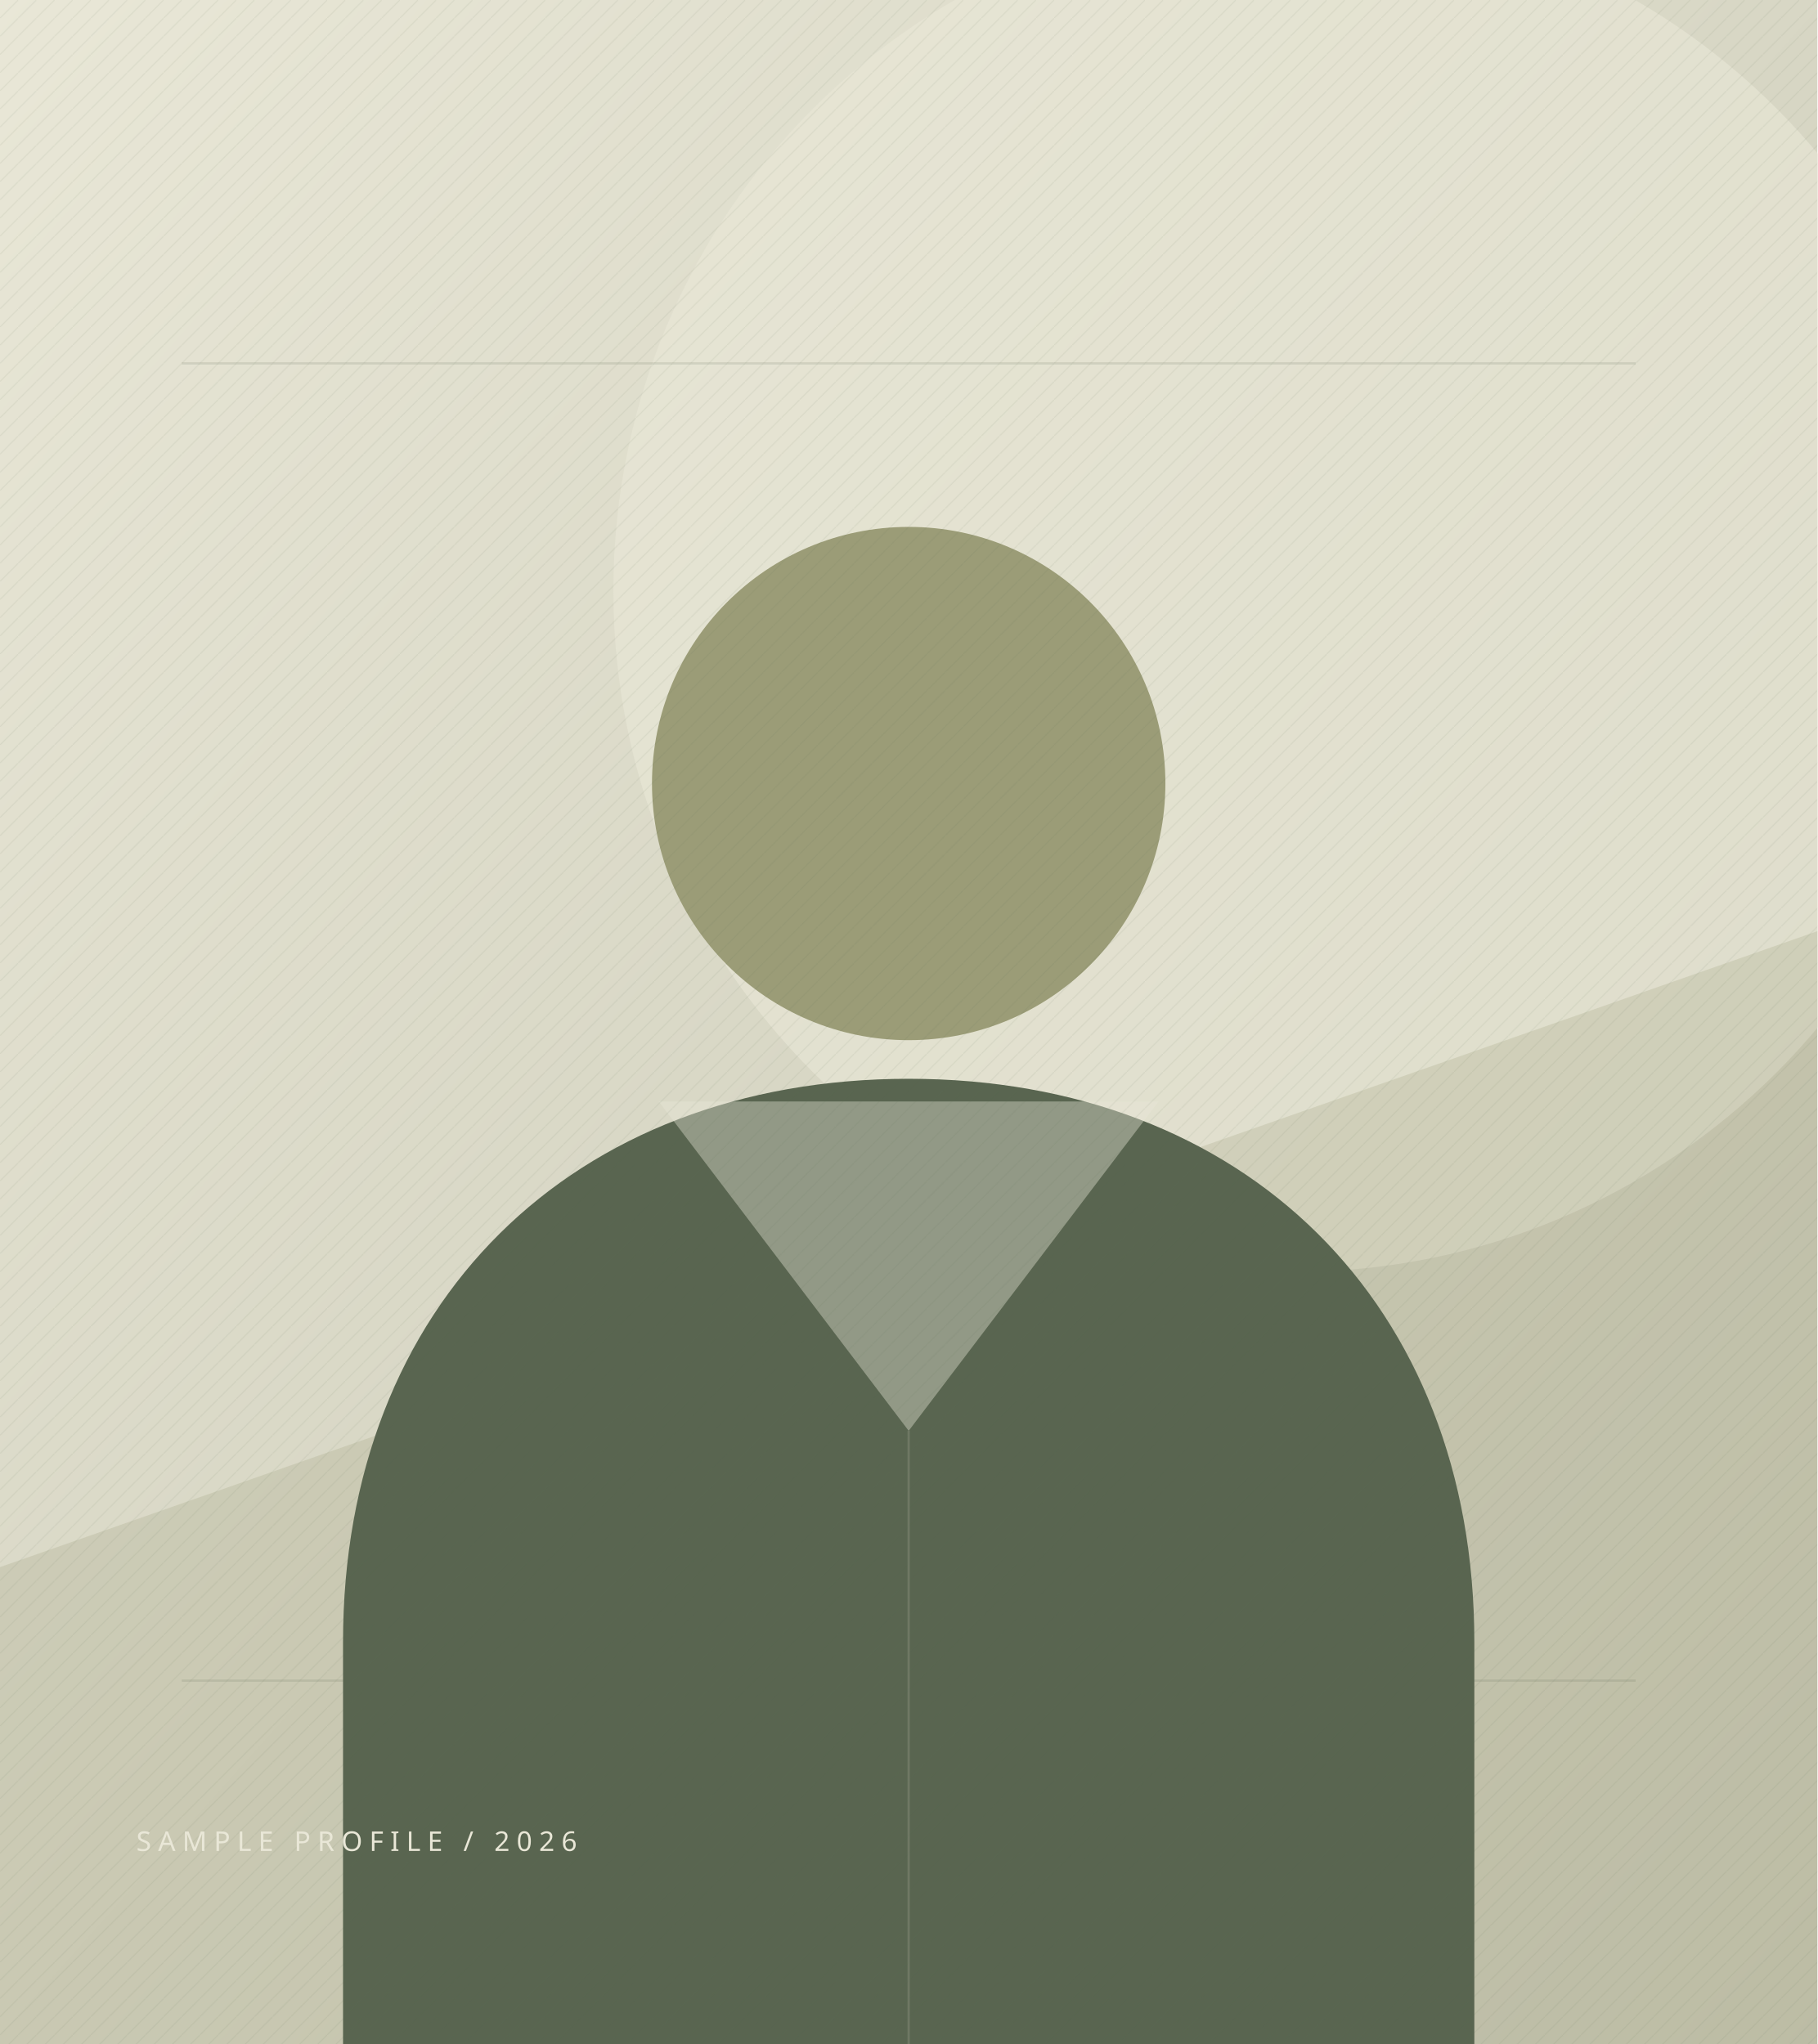
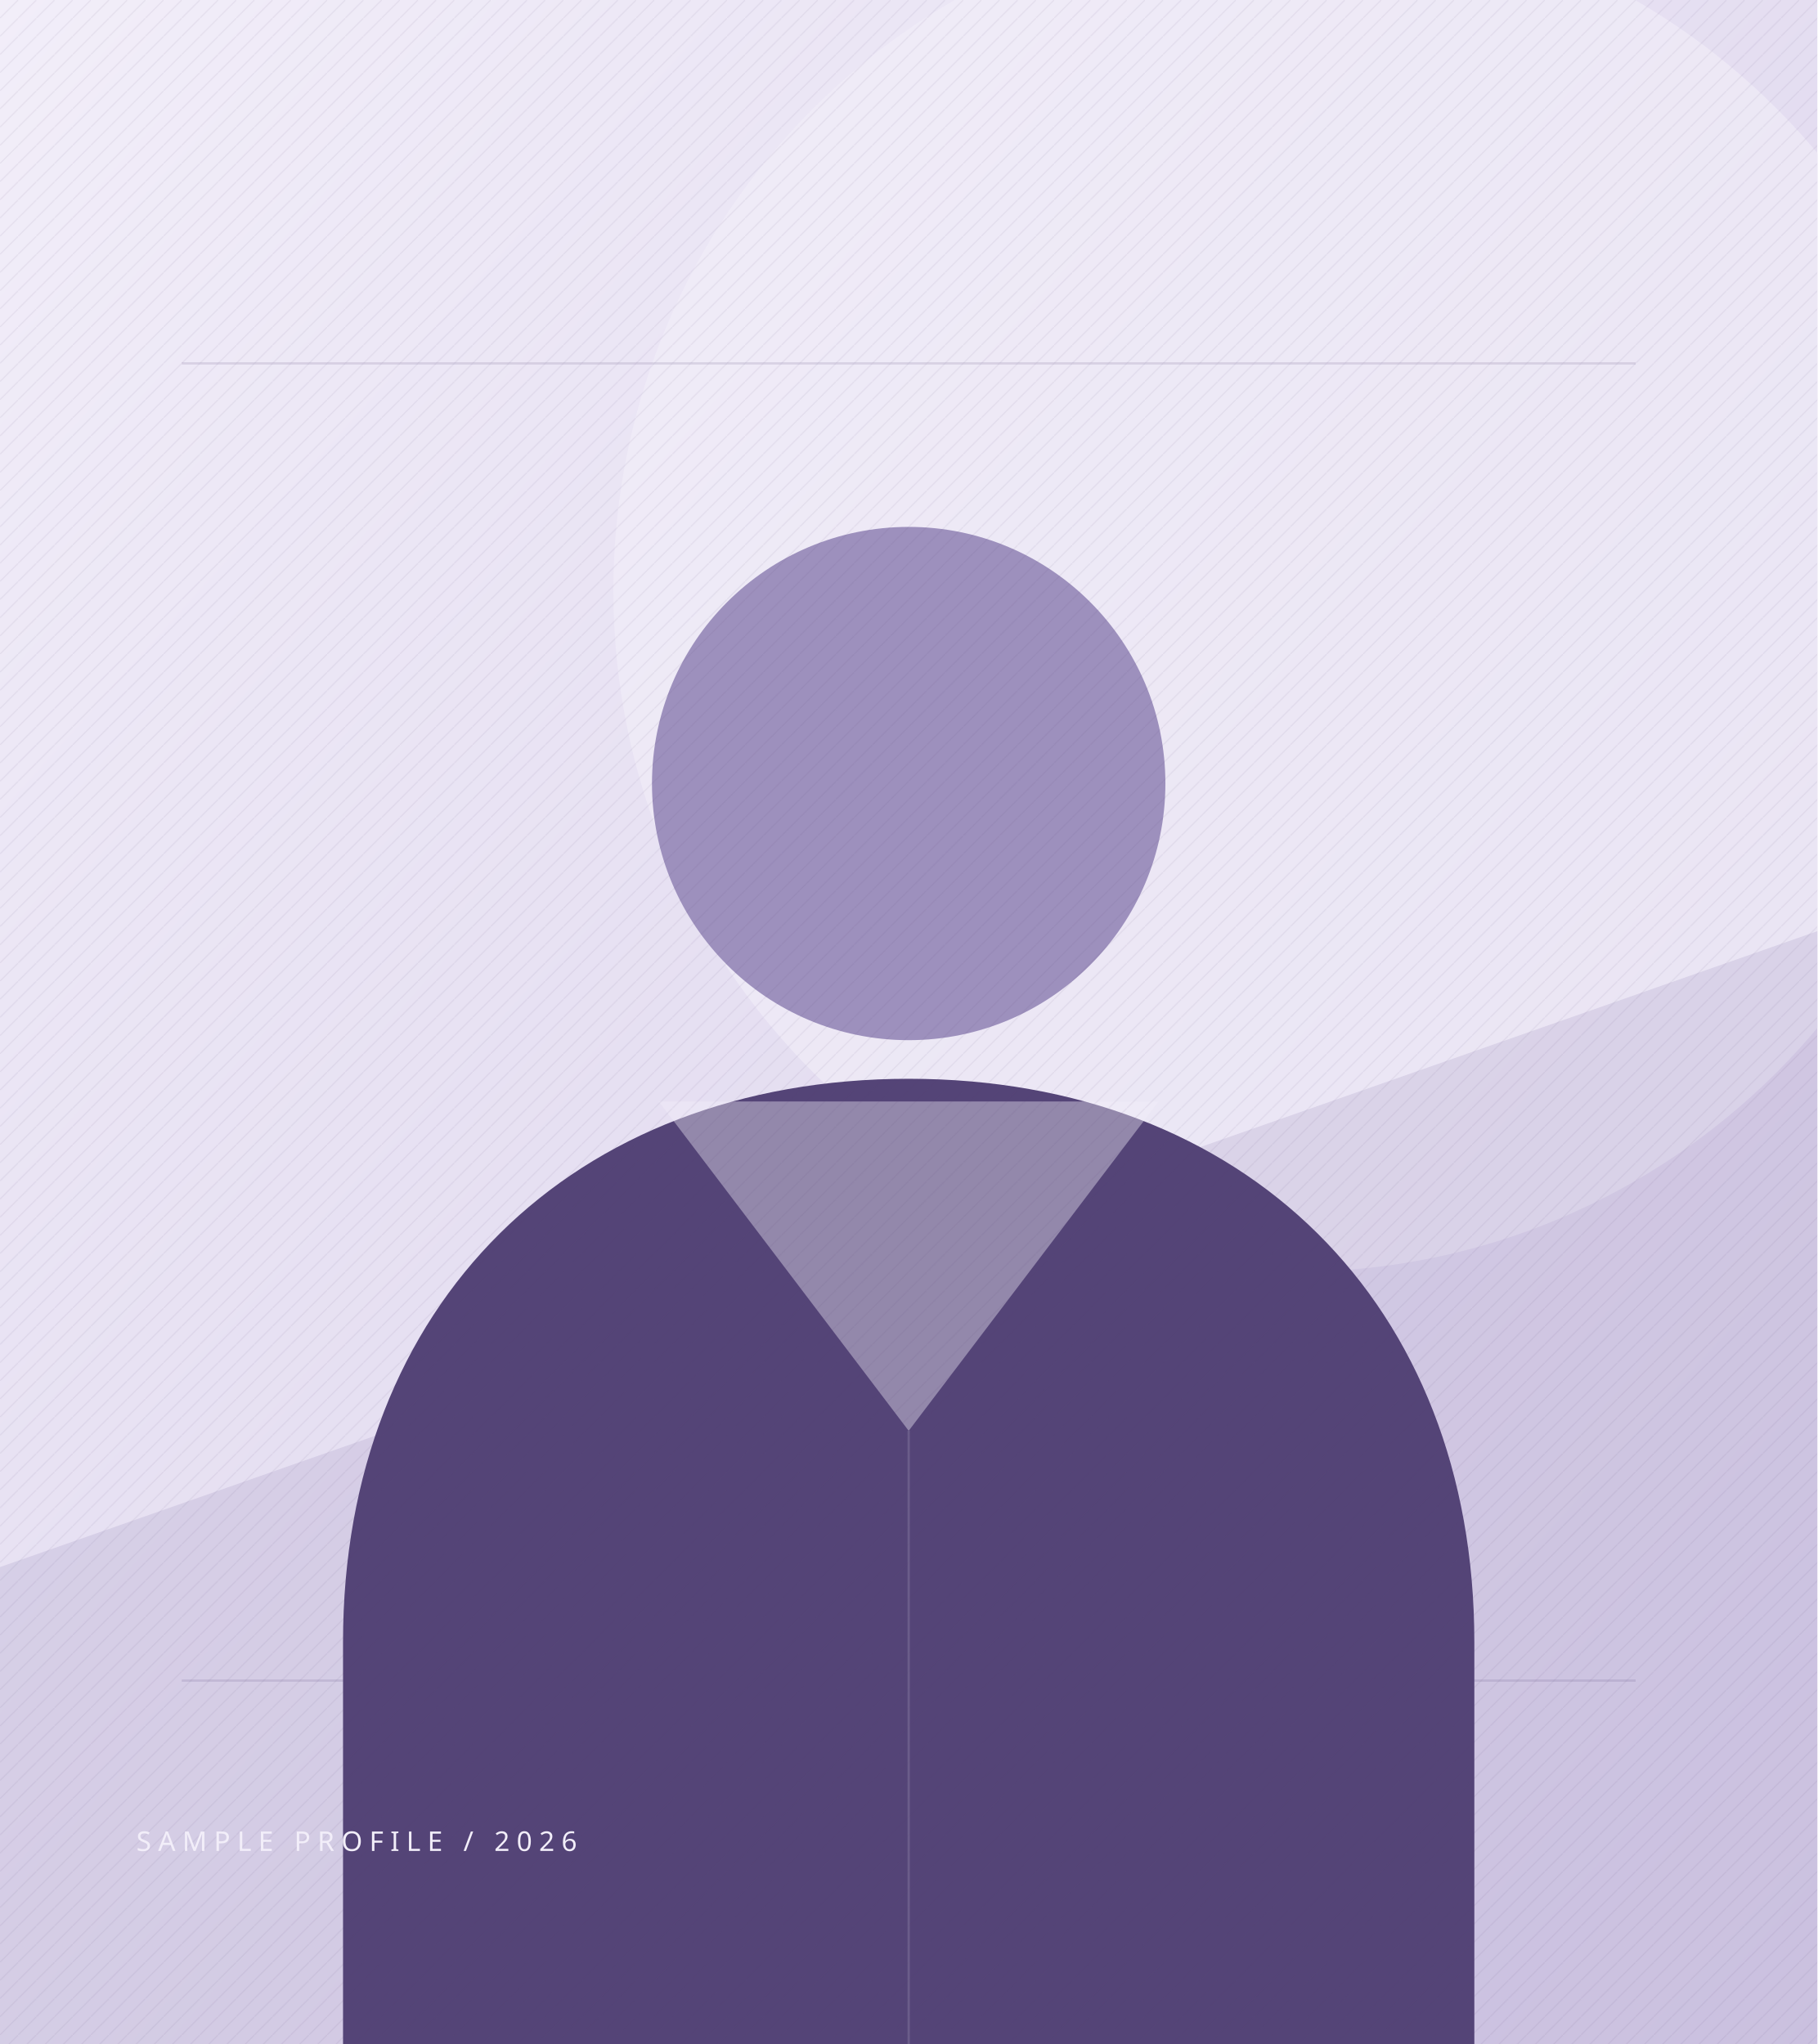
<svg xmlns="http://www.w3.org/2000/svg" viewBox="0 0 800 900">
  <defs>
    <linearGradient id="bg" x2="1" y2="1">
-       <stop stop-color="#e9e7d7" />
-       <stop offset="1" stop-color="#c6c6b2" />
+       <stop stop-color="#f2eef9" />
+       <stop offset="1" stop-color="#d7cee9" />
    </linearGradient>
    <pattern id="lines" width="8" height="8" patternUnits="userSpaceOnUse">
-       <path d="M0 8L8 0" stroke="#596550" stroke-width=".5" opacity=".08" />
+       <path d="M0 8L8 0" stroke="#544477" stroke-width=".5" opacity=".08" />
    </pattern>
  </defs>
  <rect width="800" height="900" fill="url(#bg)" />
-   <circle cx="570" cy="260" r="300" fill="#e9e7d7" opacity=".6" />
-   <path d="M0 690L800 410V900H0Z" fill="#9b9c77" opacity=".23" />
-   <path d="M80 160H720M80 740H720" stroke="#596550" opacity=".15" />
-   <circle cx="400" cy="345" r="113" fill="#9b9c77" />
-   <path d="M151 900V723c0-149 101-248 249-248s249 99 249 248v177" fill="#596550" />
-   <path d="M290 485L400 630 510 485" fill="#e9e7d7" opacity=".4" />
-   <path d="M400 630V900" stroke="#e9e7d7" opacity=".15" />
+   <circle cx="570" cy="260" r="300" fill="#f2eef9" opacity=".6" />
+   <path d="M0 690L800 410V900H0Z" fill="#9d90bd" opacity=".23" />
+   <path d="M80 160H720M80 740H720" stroke="#544477" opacity=".15" />
+   <circle cx="400" cy="345" r="113" fill="#9d90bd" />
+   <path d="M151 900V723c0-149 101-248 249-248s249 99 249 248v177" fill="#544477" />
+   <path d="M290 485L400 630 510 485" fill="#f2eef9" opacity=".4" />
+   <path d="M400 630V900" stroke="#f2eef9" opacity=".15" />
  <rect width="800" height="900" fill="url(#lines)" />
-   <text x="60" y="815" fill="#e9e7d7" font-size="12" letter-spacing="3" font-family="sans-serif">SAMPLE PROFILE / 2026</text>
+   <text x="60" y="815" fill="#f2eef9" font-size="12" letter-spacing="3" font-family="sans-serif">SAMPLE PROFILE / 2026</text>
</svg>
